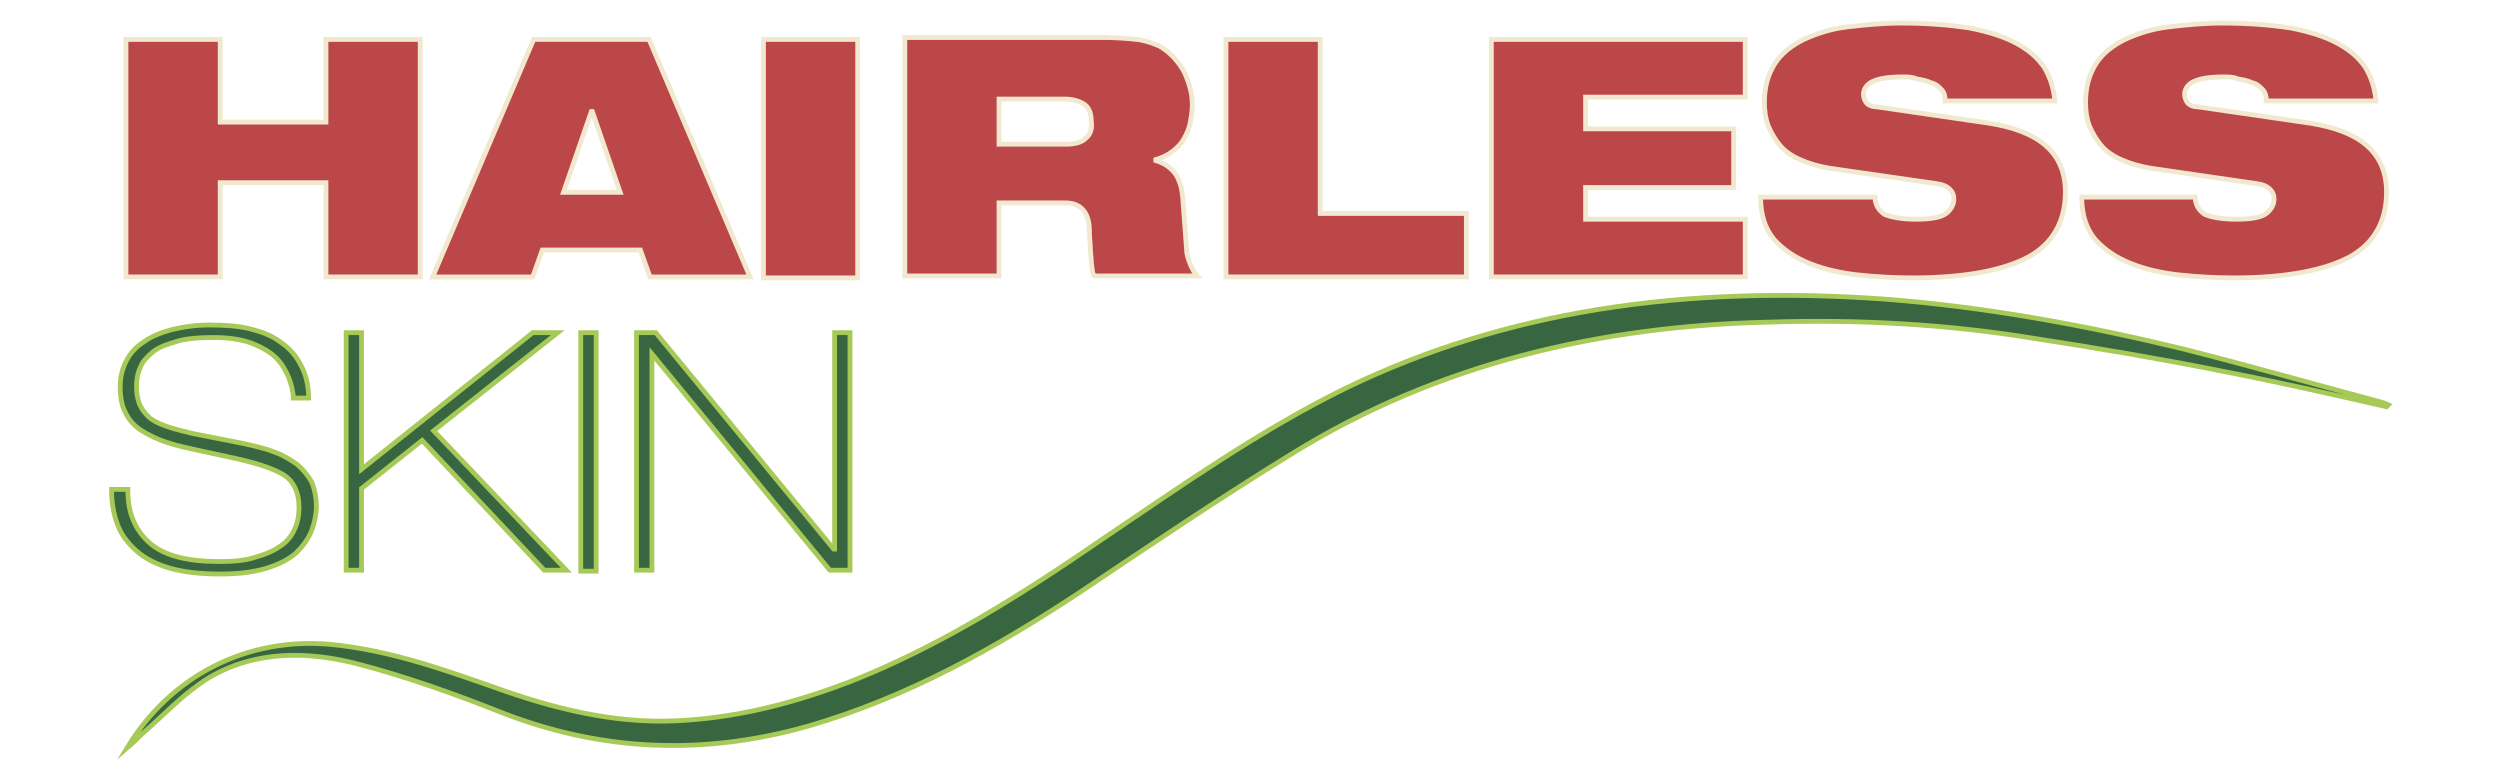
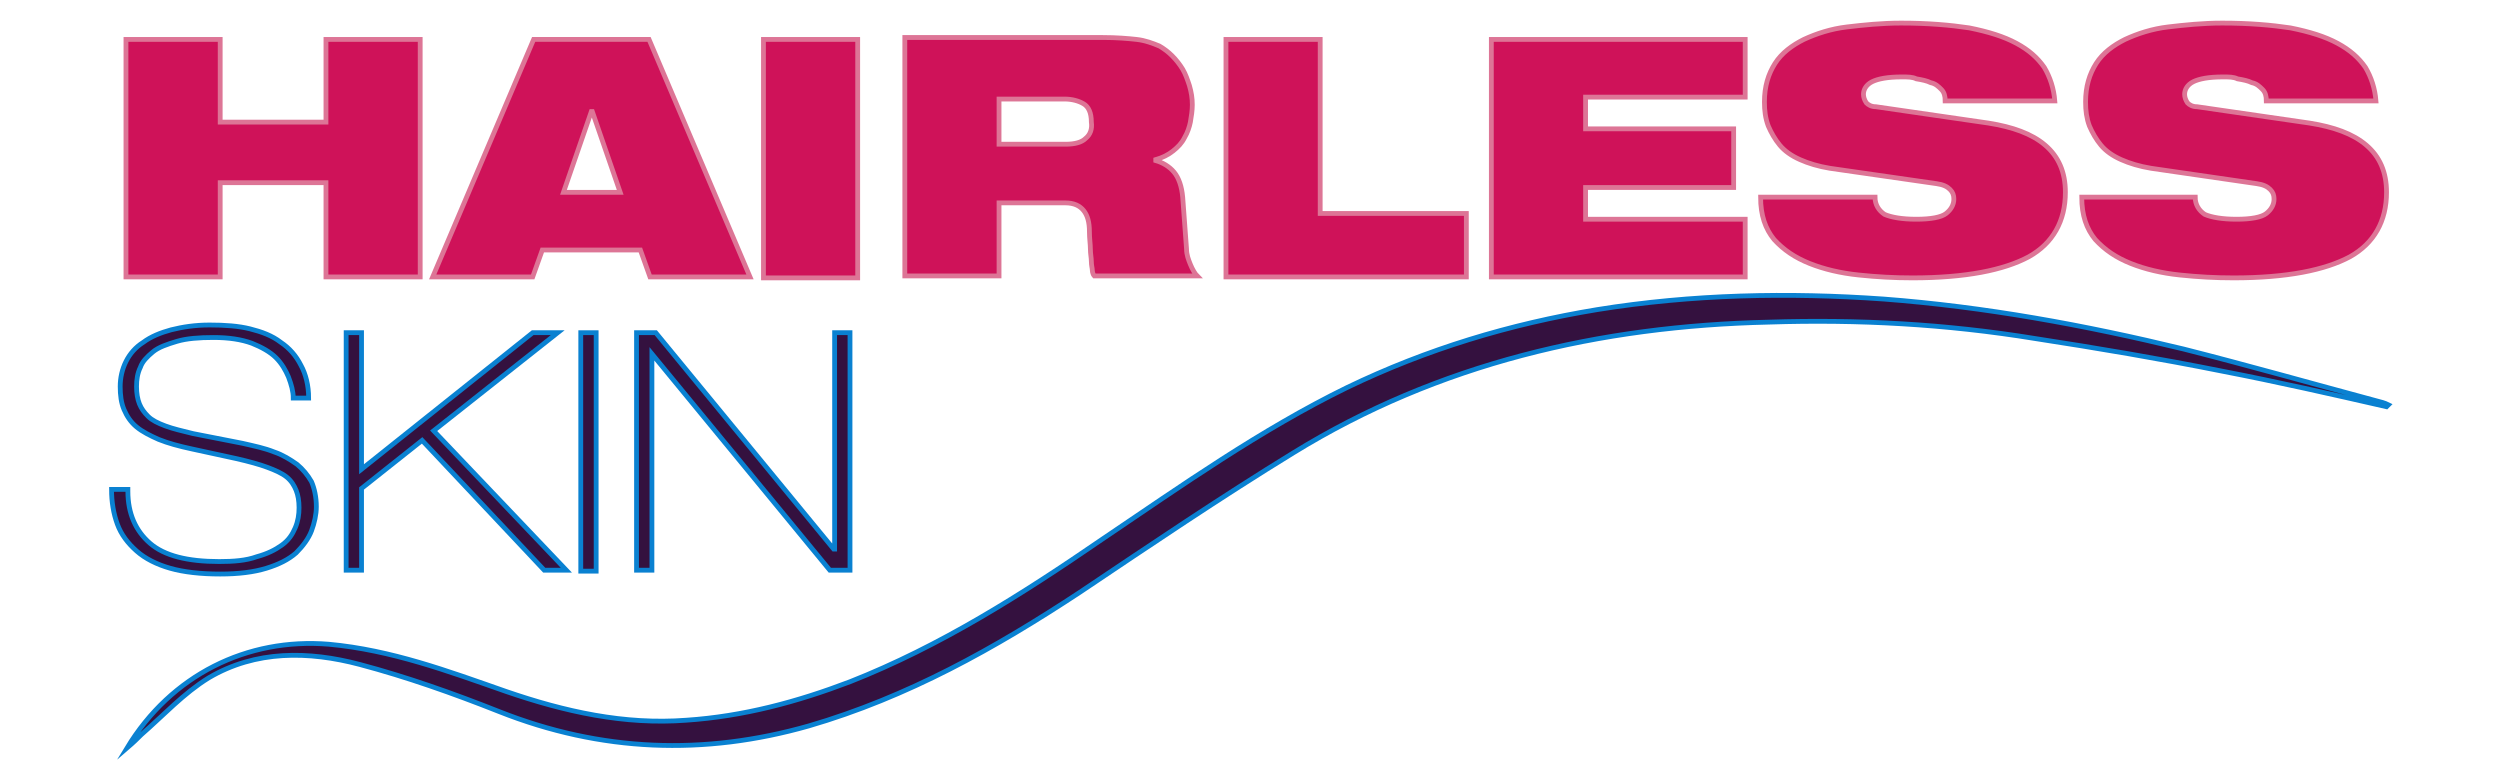
<svg xmlns="http://www.w3.org/2000/svg" version="1.1" id="Layer_1" x="0px" y="0px" viewBox="0 0 260 80" style="enable-background:new 0 0 260 80;" xml:space="preserve">
  <style type="text/css">
- 	.st0{fill:#BC4749;stroke:#F2E8CF;stroke-width:0.5;stroke-miterlimit:10;}
- 	.st1{fill:#386641;stroke:#A7C957;stroke-width:0.5;stroke-miterlimit:10;}
+ 	.st0{fill:#CF1259;stroke:#DD7596;stroke-width:0.5;stroke-miterlimit:10;}
+ 	.st1{fill:#34113F;stroke:#0A81D1;stroke-width:0.5;stroke-miterlimit:10;}
</style>
  <g>
    <polygon class="st0" points="33.9,19 22.9,19 22.9,28.8 13.1,28.8 13.1,4.1 22.9,4.1 22.9,12.7 33.9,12.7 33.9,4.1 43.7,4.1    43.7,28.8 33.9,28.8  " />
    <path class="st0" d="M67.5,4.1h-12L45,28.8h10.4l1-2.8h10.2l1,2.8H78L67.5,4.1z M58.6,20l2.9-8.4h0.1l2.9,8.4H58.6z" />
    <rect x="79.4" y="4.1" class="st0" width="9.8" height="24.8" />
    <path class="st0" d="M123.8,27.5c-0.2-0.5-0.4-1-0.4-1.6l-0.4-5.4c-0.1-1.1-0.4-2-0.9-2.6s-1.2-1-1.9-1.2v-0.1   c0.7-0.2,1.3-0.5,1.8-0.9s0.9-0.8,1.2-1.4c0.3-0.5,0.5-1.1,0.6-1.6c0.1-0.6,0.2-1.2,0.2-1.8c0-0.7-0.1-1.3-0.3-2   c-0.2-0.6-0.4-1.2-0.7-1.7c-0.3-0.5-0.7-1-1.1-1.4s-0.8-0.7-1.3-1c-0.7-0.3-1.5-0.6-2.4-0.7s-2.1-0.2-3.5-0.2H94.1v24.8h9.8v-7.6   h6.9c0.9,0,1.5,0.3,1.9,0.8s0.6,1.2,0.6,2.2c0,0.7,0.1,1.3,0.1,1.8s0.1,0.9,0.1,1.3s0.1,0.7,0.1,0.9c0,0.2,0.1,0.5,0.2,0.6h10.7   C124.3,28.5,124,28,123.8,27.5z M112.9,14.4c-0.4,0.4-1.1,0.6-2.1,0.6h-6.9v-4.7h6.8c0.8,0,1.5,0.2,2,0.5s0.8,0.9,0.8,1.9   C113.6,13.4,113.4,14,112.9,14.4z" />
    <polygon class="st0" points="127.5,4.1 137.3,4.1 137.3,22.2 152.5,22.2 152.5,28.8 127.5,28.8  " />
    <polygon class="st0" points="155.1,4.1 181.5,4.1 181.5,10.1 164.9,10.1 164.9,13.4 180.3,13.4 180.3,19.5 164.9,19.5 164.9,22.8    181.5,22.8 181.5,28.8 155.1,28.8  " />
    <path class="st0" d="M190.3,17.5c-1.2-0.2-2.2-0.5-3.1-0.9c-0.9-0.4-1.6-0.9-2.1-1.5s-0.9-1.3-1.2-2c-0.3-0.8-0.4-1.6-0.4-2.5   c0-1.6,0.4-2.9,1.1-4c0.7-1.1,1.8-1.9,3-2.5c1.3-0.6,2.8-1.1,4.5-1.3s3.6-0.4,5.6-0.4c2.8,0,5.1,0.2,7.1,0.5c2,0.4,3.6,0.9,4.9,1.6   c1.3,0.7,2.2,1.5,2.9,2.5c0.6,1,1,2.2,1.1,3.5h-11.4c0-0.5-0.1-0.9-0.4-1.2c-0.3-0.3-0.6-0.6-1.1-0.7c-0.4-0.2-0.9-0.3-1.5-0.4   C198.9,8,198.4,8,197.8,8c-1.5,0-2.5,0.2-3.1,0.5s-0.9,0.8-0.9,1.3c0,0.3,0.1,0.6,0.3,0.9c0.2,0.2,0.5,0.4,1,0.4l11.7,1.7   c2.5,0.4,4.5,1.1,5.9,2.3s2.1,2.8,2.1,4.9c0,3-1.3,5.3-3.8,6.7c-2.6,1.4-6.6,2.2-12.1,2.2c-1.9,0-3.7-0.1-5.6-0.3   c-1.9-0.2-3.6-0.6-5.1-1.2s-2.7-1.4-3.7-2.5c-0.9-1.1-1.4-2.5-1.4-4.4H195c0,0.8,0.4,1.4,1,1.8c0.7,0.3,1.8,0.5,3.3,0.5   s2.6-0.2,3.1-0.6s0.8-0.9,0.8-1.5c0-0.4-0.1-0.7-0.4-1c-0.3-0.3-0.7-0.5-1.4-0.6L190.3,17.5z" />
    <path class="st0" d="M223.7,17.5c-1.2-0.2-2.2-0.5-3.1-0.9c-0.9-0.4-1.6-0.9-2.1-1.5s-0.9-1.3-1.2-2c-0.3-0.8-0.4-1.6-0.4-2.5   c0-1.6,0.4-2.9,1.1-4c0.7-1.1,1.8-1.9,3-2.5c1.3-0.6,2.8-1.1,4.5-1.3s3.6-0.4,5.6-0.4c2.8,0,5.1,0.2,7.1,0.5c2,0.4,3.6,0.9,4.9,1.6   c1.3,0.7,2.2,1.5,2.9,2.5c0.6,1,1,2.2,1.1,3.5h-11.4c0-0.5-0.1-0.9-0.4-1.2c-0.3-0.3-0.6-0.6-1.1-0.7c-0.4-0.2-0.9-0.3-1.5-0.4   C232.3,8,231.8,8,231.2,8c-1.5,0-2.5,0.2-3.1,0.5s-0.9,0.8-0.9,1.3c0,0.3,0.1,0.6,0.3,0.9c0.2,0.2,0.5,0.4,1,0.4l11.7,1.7   c2.5,0.4,4.5,1.1,5.9,2.3s2.1,2.8,2.1,4.9c0,3-1.3,5.3-3.8,6.7c-2.6,1.4-6.6,2.2-12.1,2.2c-1.9,0-3.7-0.1-5.6-0.3   c-1.9-0.2-3.6-0.6-5.1-1.2s-2.7-1.4-3.7-2.5c-0.9-1.1-1.4-2.5-1.4-4.4h11.8c0,0.8,0.4,1.4,1,1.8c0.7,0.3,1.8,0.5,3.3,0.5   s2.6-0.2,3.1-0.6s0.8-0.9,0.8-1.5c0-0.4-0.1-0.7-0.4-1c-0.3-0.3-0.7-0.5-1.4-0.6L223.7,17.5z" />
  </g>
  <path class="st1" d="M248.2,42.3c-5.7-1.3-11.4-2.6-17.1-3.7c-6.5-1.3-13-2.4-19.5-3.4c-9.2-1.5-18.4-2-27.6-1.7  c-17.6,0.4-34.4,4.3-49.5,13.6c-7.5,4.6-14.9,9.6-22.2,14.5c-8.8,5.8-17.9,10.9-28.2,13.9c-10.9,3.1-21.6,2.7-32.2-1.5  c-4.8-1.9-9.6-3.6-14.5-4.9c-5.3-1.4-10.8-1.5-15.7,1.4c-2.6,1.6-4.7,3.9-7,5.9c-0.4,0.4-0.8,0.8-1.5,1.4c4.6-7.6,12.5-11.5,21-10.8  c6.5,0.6,12.4,2.8,18.4,4.9c6.1,2.1,12.3,3.5,18.8,3c5.9-0.4,11.5-1.9,17-4c9.4-3.7,17.9-9.1,26.2-14.8c8.3-5.6,16.5-11.4,25.5-15.8  c8.3-4,16.9-6.6,26-8.1c9.9-1.6,19.9-1.8,29.8-1.1c10.5,0.8,20.9,2.7,31.2,5.2c6.7,1.7,13.4,3.6,20.1,5.4c0.4,0.1,0.8,0.2,1.2,0.4  C248.3,42.2,248.3,42.2,248.2,42.3z" />
  <g>
    <path class="st1" d="M13.3,51.1c0,2.3,0.8,4.1,2.3,5.4c1.5,1.3,3.9,1.9,7.2,1.9c1.5,0,2.8-0.1,3.9-0.5c1.1-0.3,1.9-0.7,2.6-1.2   s1.1-1.1,1.4-1.8s0.4-1.4,0.4-2.1c0-0.7-0.1-1.3-0.3-1.8c-0.2-0.5-0.5-1-1-1.4s-1.2-0.7-2-1s-1.9-0.6-3.2-0.9l-4.6-1   c-1.4-0.3-2.5-0.6-3.5-1c-0.9-0.4-1.7-0.8-2.3-1.3s-1-1.1-1.3-1.8s-0.4-1.5-0.4-2.4s0.2-1.8,0.6-2.6c0.4-0.8,1-1.5,1.8-2   c0.8-0.6,1.8-1,2.9-1.3c1.2-0.3,2.5-0.5,4-0.5c1.6,0,3,0.1,4.2,0.4s2.3,0.7,3.2,1.4c0.9,0.6,1.6,1.4,2.1,2.4   c0.5,0.9,0.8,2.1,0.8,3.4h-1.6c0-0.7-0.2-1.4-0.5-2.2c-0.3-0.7-0.7-1.4-1.3-2c-0.6-0.6-1.5-1.1-2.5-1.5c-1.1-0.4-2.4-0.6-4-0.6   c-1.5,0-2.8,0.1-3.8,0.4c-1,0.3-1.9,0.6-2.5,1.1s-1.1,1-1.3,1.6c-0.3,0.6-0.4,1.3-0.4,2s0.1,1.3,0.3,1.8s0.5,0.9,0.9,1.3   c0.4,0.4,1,0.7,1.8,1s1.7,0.5,2.9,0.8l5.1,1c1.3,0.3,2.3,0.5,3.3,0.9c0.9,0.3,1.7,0.8,2.4,1.3c0.6,0.5,1.1,1.1,1.5,1.8   c0.3,0.7,0.5,1.6,0.5,2.6c0,0.8-0.2,1.7-0.5,2.5s-0.9,1.6-1.6,2.3c-0.8,0.7-1.8,1.2-3.1,1.6c-1.3,0.4-2.9,0.6-4.8,0.6   c-2,0-3.8-0.2-5.2-0.6c-1.4-0.4-2.6-1-3.5-1.8s-1.6-1.7-2-2.8s-0.6-2.3-0.6-3.6h1.7V51.1z" />
    <polygon class="st1" points="36,34.6 37.6,34.6 37.6,48.8 55.4,34.6 58,34.6 45.1,44.8 58.9,59.3 56.6,59.3 43.9,45.8 37.6,50.8    37.6,59.3 36,59.3  " />
    <rect x="60.4" y="34.6" class="st1" width="1.6" height="24.8" />
    <polygon class="st1" points="66.2,34.6 68.2,34.6 86.7,57.1 86.8,57.1 86.8,34.6 88.4,34.6 88.4,59.3 86.3,59.3 67.8,36.8    67.8,36.8 67.8,59.3 66.2,59.3  " />
  </g>
</svg>
